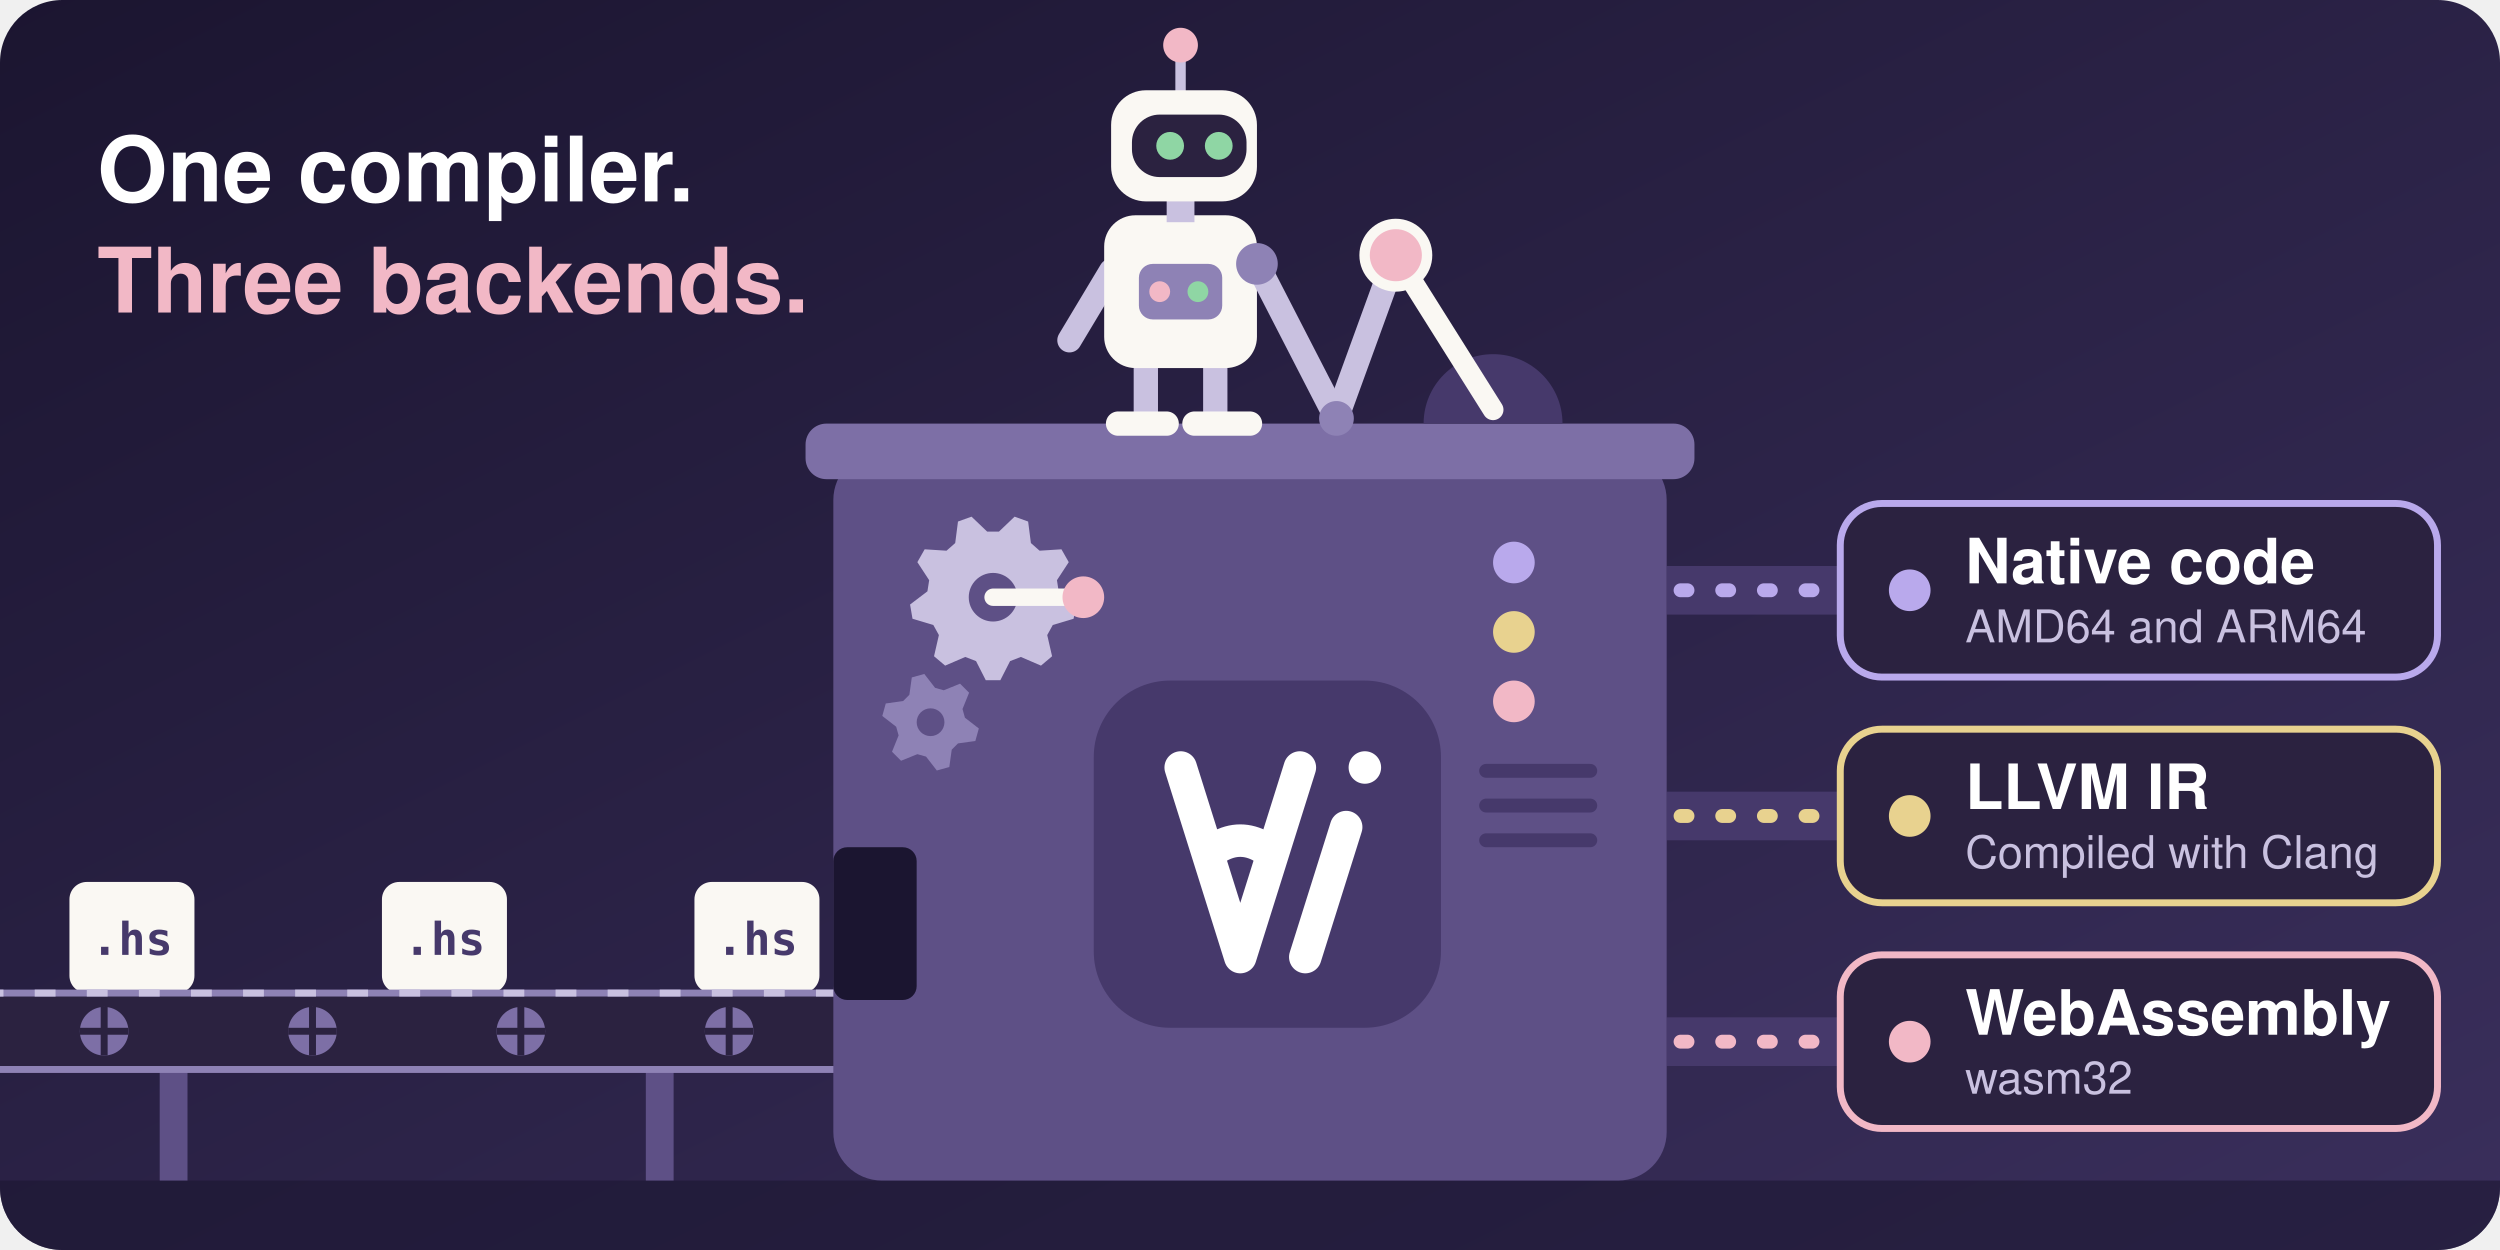
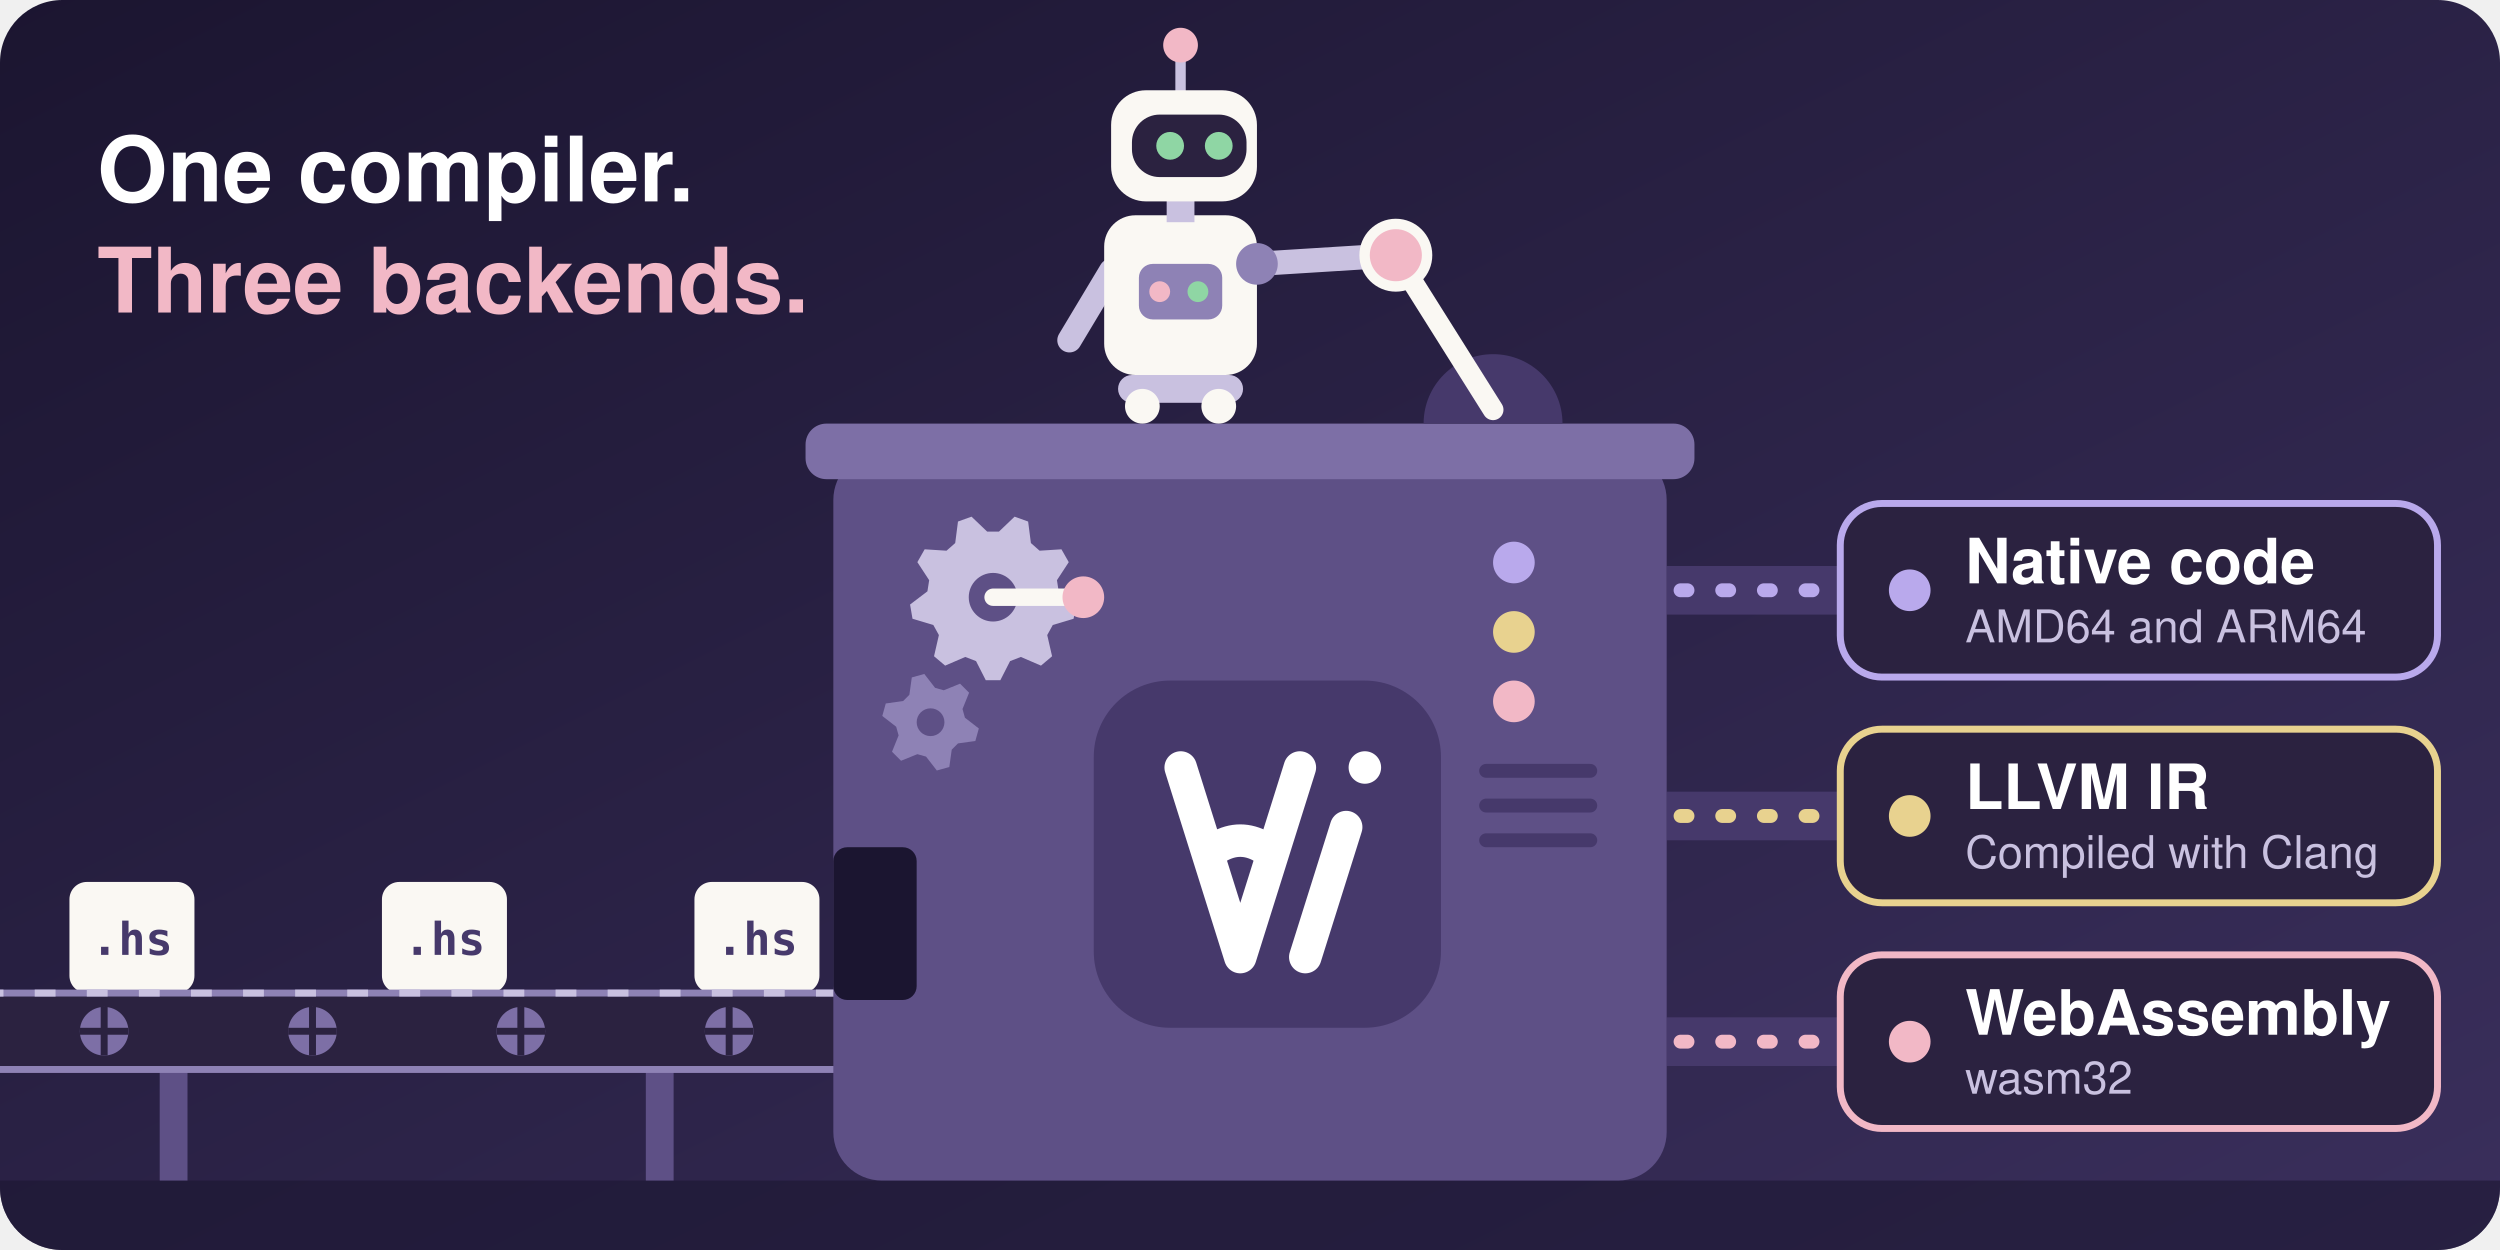
- <svg xmlns="http://www.w3.org/2000/svg" viewBox="0 0 720 360" role="img" aria-label="A robot operates a machine. A conveyor belt moves Haskell source files into the machine. The robot moves a lever to select one of three backends: native code, LLVM IR, or WebAssembly.">
+ <svg xmlns="http://www.w3.org/2000/svg" viewBox="0 0 720 360" role="img" aria-label="A robot operates a machine. A conveyor belt moves Haskell source files into the machine. The robot rolls along the machine and moves a lever to select one of three backends: native code, LLVM IR, or WebAssembly.">
  <defs>
    <linearGradient id="bg" x1="0" y1="0" x2="1" y2="1">
      <stop offset="0" stop-color="#1b1530" />
      <stop offset="1" stop-color="#3a2f5c" />
    </linearGradient>
    <clipPath id="card">
      <rect width="720" height="360" rx="18" />
    </clipPath>
    <clipPath id="c">
      <polygon points="18,18 62,18 40,88" />
    </clipPath>
  </defs>
  <style>
    text { font-family: -apple-system, BlinkMacSystemFont, "Segoe UI", Helvetica, Arial, sans-serif; fill: #fff; }
    .mono { font-family: ui-monospace, SFMono-Regular, "SF Mono", Menlo, Consolas, monospace; }
    .sub { fill: #c9c1e0; font-size: 13px; }
    .spin { transform-box: fill-box; transform-origin: center; animation: spin 4s linear infinite; }
    .back { animation-direction: reverse; animation-duration: 2.4s; }
    .roll { animation-duration: 1.5s; }
    .boxes { animation: belt 3s linear infinite; }
    .tread { stroke-dasharray: 6 9; animation: tread 0.5s linear infinite; }
    .flow { fill: none; stroke-width: 4; stroke-linecap: round; stroke-dasharray: 2 10; animation: flow 0.6s linear infinite; }
    .out { animation: 9s linear infinite; }
    .o1 { animation-name: on1; } .o2 { animation-name: on2; } .o3 { animation-name: on3; }
    .eye { transform-box: fill-box; transform-origin: center; animation: blink 4s infinite; }
    .bulb { animation: bulb 1.2s ease-in-out infinite; }
    .shake { animation: shake 0.3s linear infinite; }
    @keyframes spin { to { transform: rotate(360deg); } }
    @keyframes belt { to { transform: translateX(90px); } }
    @keyframes tread { to { stroke-dashoffset: -15; } }
    @keyframes flow { to { stroke-dashoffset: -12; } }
    @keyframes on1 { 0%, 30% { opacity: 1; } 33%, 97% { opacity: 0.35; } 100% { opacity: 1; } }
    @keyframes on2 { 0%, 31% { opacity: 0.35; } 34%, 63% { opacity: 1; } 66%, 100% { opacity: 0.35; } }
    @keyframes on3 { 0%, 64% { opacity: 0.35; } 67%, 96% { opacity: 1; } 99%, 100% { opacity: 0.35; } }
    @keyframes blink { 0%, 46%, 50%, 100% { transform: scaleY(1); } 48% { transform: scaleY(0.1); } }
    @keyframes bulb { 50% { opacity: 0.3; } }
    @keyframes shake { 50% { transform: translateY(1px); } }
    @media (prefers-reduced-motion: reduce) { * { animation: none !important; } }
  </style>
  <g clip-path="url(#card)">
    <rect width="720" height="360" fill="url(#bg)" />
    <rect x="0" y="340" width="720" height="20" fill="#1b1530" opacity="0.6" />
    <text font-size="26" font-weight="800">
      <tspan x="28" y="58">One compiler.</tspan>
      <tspan x="28" y="90" style="fill:#f2b8c6">Three backends.</tspan>
    </text>
    <path d="M50 306 V340 M190 306 V340" stroke="#5e5086" stroke-width="8" />
    <g class="boxes">
      <g transform="translate(-70 0)">
        <rect x="0" y="254" width="36" height="32" rx="5" fill="#faf8f3" />
        <text class="mono" x="18" y="275" text-anchor="middle" font-size="13" style="fill:#46396b" font-weight="700">.hs</text>
      </g>
      <g transform="translate(20 0)">
        <rect x="0" y="254" width="36" height="32" rx="5" fill="#faf8f3" />
        <text class="mono" x="18" y="275" text-anchor="middle" font-size="13" style="fill:#46396b" font-weight="700">.hs</text>
      </g>
      <g transform="translate(110 0)">
        <rect x="0" y="254" width="36" height="32" rx="5" fill="#faf8f3" />
        <text class="mono" x="18" y="275" text-anchor="middle" font-size="13" style="fill:#46396b" font-weight="700">.hs</text>
      </g>
      <g transform="translate(200 0)">
        <rect x="0" y="254" width="36" height="32" rx="5" fill="#faf8f3" />
        <text class="mono" x="18" y="275" text-anchor="middle" font-size="13" style="fill:#46396b" font-weight="700">.hs</text>
      </g>
    </g>
    <rect x="-20" y="286" width="290" height="22" rx="11" fill="#2b2240" stroke="#8e82b5" stroke-width="2" />
    <path class="tread" d="M-20 286 H270" stroke="#c9c1e0" stroke-width="2" />
    <g class="spin roll">
      <circle cx="30" cy="297" r="7" fill="#7d6fa6" />
      <path d="M23 297 H37 M30 290 V304" stroke="#2b2240" stroke-width="2" />
    </g>
    <g class="spin roll">
      <circle cx="90" cy="297" r="7" fill="#7d6fa6" />
      <path d="M83 297 H97 M90 290 V304" stroke="#2b2240" stroke-width="2" />
    </g>
    <g class="spin roll">
      <circle cx="150" cy="297" r="7" fill="#7d6fa6" />
      <path d="M143 297 H157 M150 290 V304" stroke="#2b2240" stroke-width="2" />
    </g>
    <g class="spin roll">
      <circle cx="210" cy="297" r="7" fill="#7d6fa6" />
      <path d="M203 297 H217 M210 290 V304" stroke="#2b2240" stroke-width="2" />
    </g>
    <g class="out o1">
      <rect x="480" y="163" width="52" height="14" fill="#46396b" />
      <path class="flow" d="M484 170 H528" stroke="#b9a9ec" />
      <rect x="530" y="145" width="172" height="50" rx="12" fill="#2b2240" stroke="#b9a9ec" stroke-width="2" />
      <circle class="lamp" cx="550" cy="170" r="6" fill="#b9a9ec" />
      <text x="566" y="168" font-size="18" font-weight="700">Native code</text>
      <text class="sub" x="566" y="185">AMD64 and ARM64</text>
    </g>
    <g class="out o2">
      <rect x="480" y="228" width="52" height="14" fill="#46396b" />
      <path class="flow" d="M484 235 H528" stroke="#e8d28f" />
      <rect x="530" y="210" width="172" height="50" rx="12" fill="#2b2240" stroke="#e8d28f" stroke-width="2" />
      <circle class="lamp" cx="550" cy="235" r="6" fill="#e8d28f" />
      <text x="566" y="233" font-size="18" font-weight="700">LLVM IR</text>
      <text class="sub" x="566" y="250">Compiled with Clang</text>
    </g>
    <g class="out o3">
      <rect x="480" y="293" width="52" height="14" fill="#46396b" />
      <path class="flow" d="M484 300 H528" stroke="#f2b8c6" />
      <rect x="530" y="275" width="172" height="50" rx="12" fill="#2b2240" stroke="#f2b8c6" stroke-width="2" />
      <circle class="lamp" cx="550" cy="300" r="6" fill="#f2b8c6" />
      <text x="566" y="298" font-size="18" font-weight="700">WebAssembly</text>
      <text class="sub" x="566" y="315">wasm32</text>
    </g>
    <g class="shake">
      <rect x="240" y="130" width="240" height="210" rx="14" fill="#5e5086" />
      <rect x="240" y="244" width="24" height="44" rx="4" fill="#1b1530" />
      <rect x="315" y="196" width="100" height="100" rx="22" fill="#46396b" />
      <g transform="translate(326 207) scale(0.78)" fill="none" stroke="#fff" stroke-width="12" stroke-linecap="round" stroke-linejoin="round">
        <path d="M24 54 Q40 36 56 54" clip-path="url(#c)" stroke-linecap="butt" />
        <path d="M18 18 L40 88 L62 18" />
        <path d="M64 88 L79.1 40" />
        <circle cx="86" cy="18" r="6" fill="#fff" stroke="none" />
      </g>
      <circle class="out o1" cx="436" cy="162" r="6" fill="#b9a9ec" />
      <circle class="out o2" cx="436" cy="182" r="6" fill="#e8d28f" />
      <circle class="out o3" cx="436" cy="202" r="6" fill="#f2b8c6" />
      <path d="M428 222 H458 M428 232 H458 M428 242 H458" stroke="#46396b" stroke-width="4" stroke-linecap="round" />
    </g>
    <g class="spin">
      <path d="M304.9 170.3 L309.9 174.1 L309.2 178.2 L303.2 180.0 L301.6 182.9 L303.0 189.0 L299.8 191.7 L294.0 189.2 L290.9 190.4 L288.1 195.9 L283.9 195.9 L281.1 190.4 L278.0 189.2 L272.2 191.7 L269.0 189.0 L270.4 182.9 L268.8 180.0 L262.8 178.2 L262.1 174.1 L267.1 170.3 L267.6 167.1 L264.2 161.9 L266.3 158.2 L272.6 158.6 L275.1 156.4 L275.9 150.2 L279.8 148.8 L284.3 153.1 L287.7 153.1 L292.2 148.8 L296.1 150.2 L296.9 156.4 L299.4 158.6 L305.7 158.2 L307.8 161.9 L304.4 167.1 Z" fill="#c9c1e0" />
      <circle cx="286" cy="172" r="7" fill="#5e5086" />
      <path d="M286 172 L310 172" stroke="#faf8f3" stroke-width="5" stroke-linecap="round" />
      <circle cx="312" cy="172" r="6" fill="#f2b8c6" />
    </g>
    <g class="spin back">
      <path d="M277.9 206.7 L281.9 209.8 L280.9 213.4 L275.9 214.1 L274.1 215.9 L273.4 220.9 L269.8 221.9 L266.7 217.9 L264.2 217.2 L259.5 219.1 L256.9 216.5 L258.8 211.8 L258.1 209.3 L254.1 206.2 L255.1 202.6 L260.1 201.9 L261.9 200.1 L262.6 195.1 L266.2 194.1 L269.3 198.1 L271.8 198.8 L276.5 196.9 L279.1 199.5 L277.2 204.2 Z" fill="#8e82b5" />
      <circle cx="268" cy="208" r="4" fill="#5e5086" />
    </g>
    <rect x="232" y="122" width="256" height="16" rx="6" fill="#7d6fa6" />
    <path d="M410 122 A20 20 0 0 1 450 122 Z" fill="#46396b" />
    <line x1="430" y1="118" x2="402.0" y2="73.5" stroke="#faf8f3" stroke-width="6" stroke-linecap="round">
      <animate attributeName="x2" dur="9s" repeatCount="indefinite" calcMode="spline" keySplines="0 0 1 1;.4 0 .2 1;0 0 1 1;.4 0 .2 1;0 0 1 1;.4 0 .2 1" keyTimes="0;0.29;0.333;0.62;0.667;0.955;1" values="402.0;402.0;430.0;430.0;458.0;458.0;402.0" />
      <animate attributeName="y2" dur="9s" repeatCount="indefinite" calcMode="spline" keySplines="0 0 1 1;.4 0 .2 1;0 0 1 1;.4 0 .2 1;0 0 1 1;.4 0 .2 1" keyTimes="0;0.29;0.333;0.62;0.667;0.955;1" values="73.5;73.5;66.0;66.0;73.5;73.5;73.5" />
    </line>
-     <path d="M330 104 V122 M350 104 V122" stroke="#c9c1e0" stroke-width="7" />
-     <path d="M322 122 H336 M344 122 H360" stroke="#faf8f3" stroke-width="7" stroke-linecap="round" />
-     <path d="M320 78 L308 98" stroke="#c9c1e0" stroke-width="7" stroke-linecap="round" />
-     <rect x="318" y="62" width="44" height="44" rx="9" fill="#faf8f3" />
-     <rect x="328" y="76" width="24" height="16" rx="4" fill="#8e82b5" />
-     <circle class="bulb" cx="334" cy="84" r="3" fill="#f2b8c6" />
-     <circle cx="345" cy="84" r="3" fill="#8fd6a4" />
-     <rect x="336" y="56" width="8" height="8" fill="#c9c1e0" />
-     <path d="M340 28 V16" stroke="#c9c1e0" stroke-width="3" />
-     <circle class="bulb" cx="340" cy="13" r="5" fill="#f2b8c6" />
-     <rect x="320" y="26" width="42" height="32" rx="10" fill="#faf8f3" />
-     <rect x="326" y="33" width="33" height="18" rx="8" fill="#2b2240" />
-     <circle class="eye" cx="337" cy="42" r="4" fill="#8fd6a4" />
-     <circle class="eye" cx="351" cy="42" r="4" fill="#8fd6a4" />
-     <line x1="362" y1="76" x2="384.9" y2="120.5" stroke="#c9c1e0" stroke-width="7" stroke-linecap="round">
-       <animate attributeName="x2" dur="9s" repeatCount="indefinite" calcMode="spline" keySplines="0 0 1 1;.4 0 .2 1;0 0 1 1;.4 0 .2 1;0 0 1 1;.4 0 .2 1" keyTimes="0;0.29;0.333;0.62;0.667;0.955;1" values="384.9;384.9;401.3;401.3;410.4;410.4;384.9" />
-       <animate attributeName="y2" dur="9s" repeatCount="indefinite" calcMode="spline" keySplines="0 0 1 1;.4 0 .2 1;0 0 1 1;.4 0 .2 1;0 0 1 1;.4 0 .2 1" keyTimes="0;0.29;0.333;0.62;0.667;0.955;1" values="120.5;120.5;106.9;106.9;88.7;88.7;120.5" />
-     </line>
-     <line x1="384.9" y1="120.5" x2="402.0" y2="73.5" stroke="#c9c1e0" stroke-width="7" stroke-linecap="round">
-       <animate attributeName="x1" dur="9s" repeatCount="indefinite" calcMode="spline" keySplines="0 0 1 1;.4 0 .2 1;0 0 1 1;.4 0 .2 1;0 0 1 1;.4 0 .2 1" keyTimes="0;0.29;0.333;0.62;0.667;0.955;1" values="384.9;384.9;401.3;401.3;410.4;410.4;384.9" />
-       <animate attributeName="y1" dur="9s" repeatCount="indefinite" calcMode="spline" keySplines="0 0 1 1;.4 0 .2 1;0 0 1 1;.4 0 .2 1;0 0 1 1;.4 0 .2 1" keyTimes="0;0.29;0.333;0.62;0.667;0.955;1" values="120.5;120.5;106.9;106.9;88.7;88.7;120.5" />
-       <animate attributeName="x2" dur="9s" repeatCount="indefinite" calcMode="spline" keySplines="0 0 1 1;.4 0 .2 1;0 0 1 1;.4 0 .2 1;0 0 1 1;.4 0 .2 1" keyTimes="0;0.29;0.333;0.62;0.667;0.955;1" values="402.0;402.0;430.0;430.0;458.0;458.0;402.0" />
-       <animate attributeName="y2" dur="9s" repeatCount="indefinite" calcMode="spline" keySplines="0 0 1 1;.4 0 .2 1;0 0 1 1;.4 0 .2 1;0 0 1 1;.4 0 .2 1" keyTimes="0;0.29;0.333;0.62;0.667;0.955;1" values="73.5;73.5;66.0;66.0;73.5;73.5;73.5" />
-     </line>
-     <circle cx="384.9" cy="120.5" r="5" fill="#8e82b5">
-       <animate attributeName="cx" dur="9s" repeatCount="indefinite" calcMode="spline" keySplines="0 0 1 1;.4 0 .2 1;0 0 1 1;.4 0 .2 1;0 0 1 1;.4 0 .2 1" keyTimes="0;0.29;0.333;0.62;0.667;0.955;1" values="384.9;384.9;401.3;401.3;410.4;410.4;384.9" />
-       <animate attributeName="cy" dur="9s" repeatCount="indefinite" calcMode="spline" keySplines="0 0 1 1;.4 0 .2 1;0 0 1 1;.4 0 .2 1;0 0 1 1;.4 0 .2 1" keyTimes="0;0.29;0.333;0.62;0.667;0.955;1" values="120.5;120.5;106.9;106.9;88.7;88.7;120.5" />
-     </circle>
-     <circle cx="362" cy="76" r="6" fill="#8e82b5" />
+     <g>
+       <animateTransform attributeName="transform" type="translate" dur="9s" repeatCount="indefinite" calcMode="spline" keySplines="0 0 1 1;.4 0 .2 1;0 0 1 1;.4 0 .2 1;0 0 1 1;.4 0 .2 1" keyTimes="0;0.29;0.333;0.62;0.667;0.955;1" values="0 0;0 0;28 0;28 0;56 0;56 0;0 0" />
+       <rect x="322" y="108" width="36" height="8" rx="4" fill="#c9c1e0" />
+       <circle cx="329" cy="117" r="5" fill="#faf8f3" />
+       <circle cx="351" cy="117" r="5" fill="#faf8f3" />
+       <path d="M320 78 L308 98" stroke="#c9c1e0" stroke-width="7" stroke-linecap="round" />
+       <line x1="362" y1="76" x2="402" y2="73.5" stroke="#c9c1e0" stroke-width="7" stroke-linecap="round">
+         <animate attributeName="y2" dur="9s" repeatCount="indefinite" calcMode="spline" keySplines="0 0 1 1;.4 0 .2 1;0 0 1 1;.4 0 .2 1;0 0 1 1;.4 0 .2 1" keyTimes="0;0.29;0.333;0.62;0.667;0.955;1" values="73.5;73.5;66.0;66.0;73.5;73.5;73.5" />
+       </line>
+       <rect x="318" y="62" width="44" height="46" rx="9" fill="#faf8f3" />
+       <rect x="328" y="76" width="24" height="16" rx="4" fill="#8e82b5" />
+       <circle class="bulb" cx="334" cy="84" r="3" fill="#f2b8c6" />
+       <circle cx="345" cy="84" r="3" fill="#8fd6a4" />
+       <rect x="336" y="56" width="8" height="8" fill="#c9c1e0" />
+       <path d="M340 28 V16" stroke="#c9c1e0" stroke-width="3" />
+       <circle class="bulb" cx="340" cy="13" r="5" fill="#f2b8c6" />
+       <rect x="320" y="26" width="42" height="32" rx="10" fill="#faf8f3" />
+       <rect x="326" y="33" width="33" height="18" rx="8" fill="#2b2240" />
+       <circle class="eye" cx="337" cy="42" r="4" fill="#8fd6a4" />
+       <circle class="eye" cx="351" cy="42" r="4" fill="#8fd6a4" />
+       <circle cx="362" cy="76" r="6" fill="#8e82b5" />
+     </g>
    <circle cx="402.0" cy="73.5" r="9" fill="#f2b8c6" stroke="#faf8f3" stroke-width="3">
      <animate attributeName="cx" dur="9s" repeatCount="indefinite" calcMode="spline" keySplines="0 0 1 1;.4 0 .2 1;0 0 1 1;.4 0 .2 1;0 0 1 1;.4 0 .2 1" keyTimes="0;0.29;0.333;0.62;0.667;0.955;1" values="402.0;402.0;430.0;430.0;458.0;458.0;402.0" />
      <animate attributeName="cy" dur="9s" repeatCount="indefinite" calcMode="spline" keySplines="0 0 1 1;.4 0 .2 1;0 0 1 1;.4 0 .2 1;0 0 1 1;.4 0 .2 1" keyTimes="0;0.29;0.333;0.62;0.667;0.955;1" values="73.5;73.5;66.0;66.0;73.5;73.5;73.5" />
    </circle>
  </g>
</svg>
